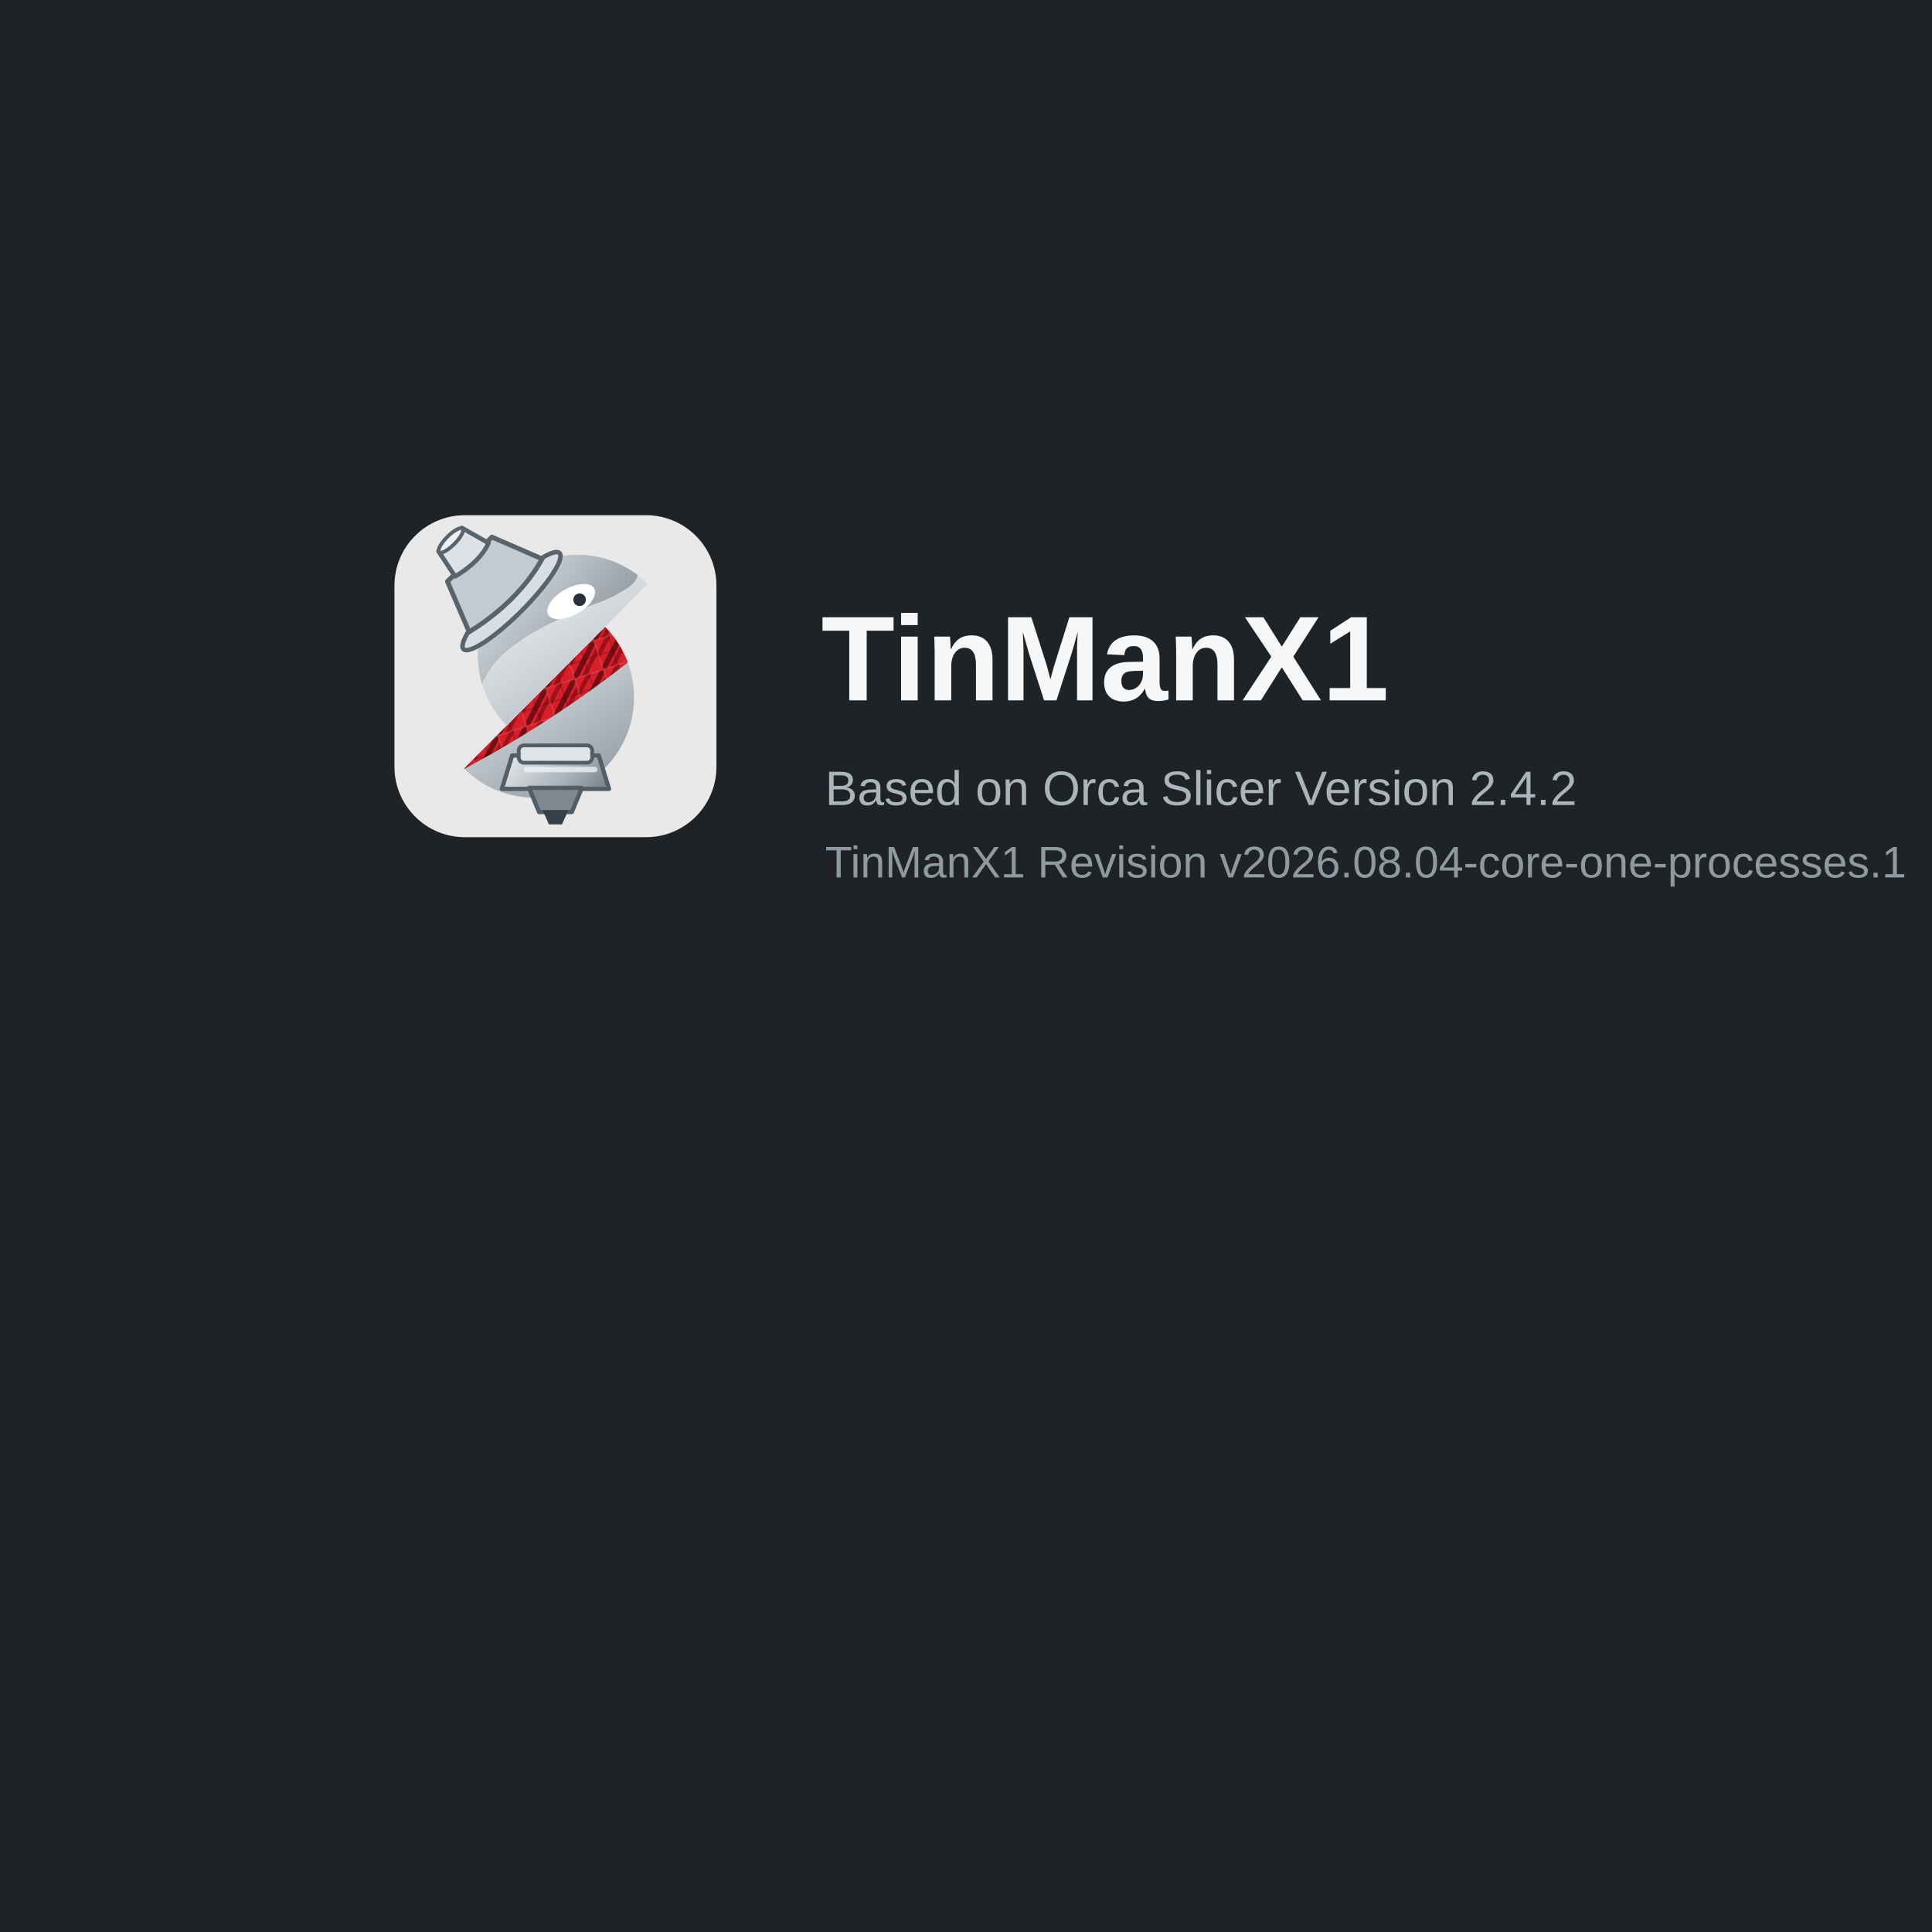
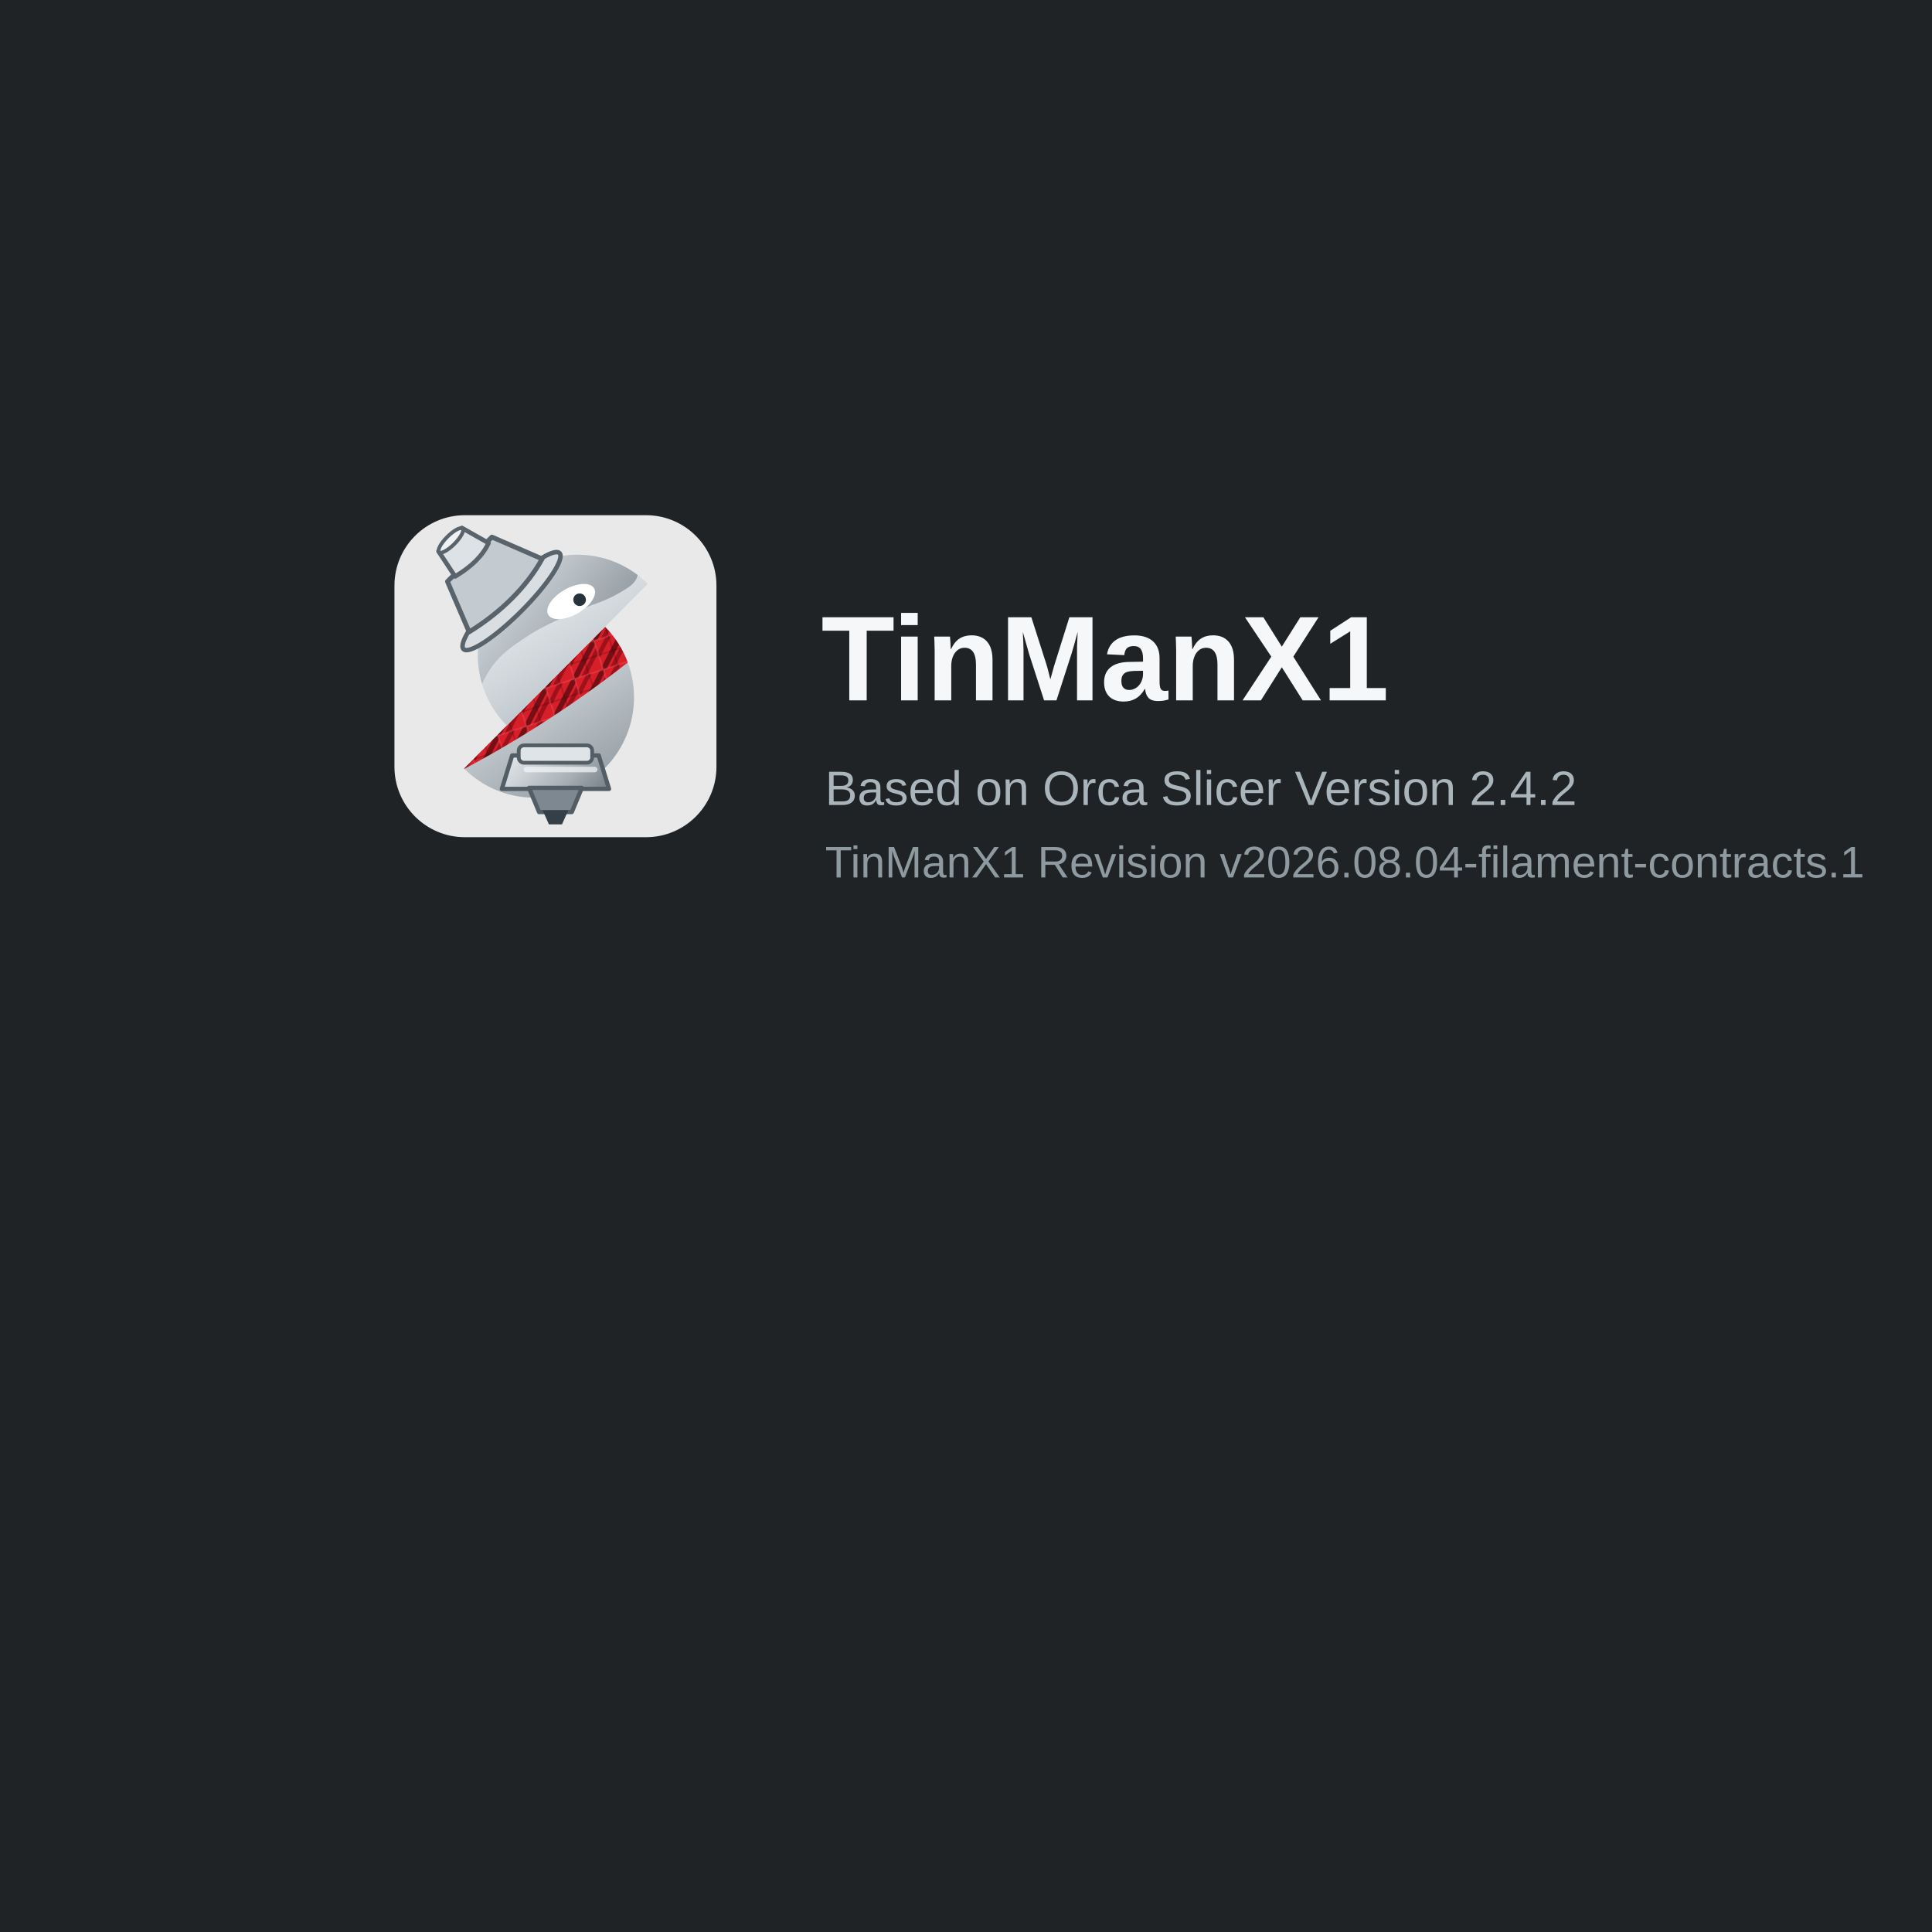
<svg xmlns="http://www.w3.org/2000/svg" width="480" height="480" viewBox="0 0 480 480">
  <defs>
    <linearGradient id="tmxSilver" x1="18" y1="8" x2="47" y2="55" gradientUnits="userSpaceOnUse">
      <stop offset="0" stop-color="#f7f9fa" />
      <stop offset=".52" stop-color="#c7ced3" />
      <stop offset="1" stop-color="#8d969d" />
    </linearGradient>
    <linearGradient id="tmxDarkSilver" x1="19" y1="10" x2="49" y2="35" gradientUnits="userSpaceOnUse">
      <stop offset="0" stop-color="#dce2e6" />
      <stop offset="1" stop-color="#6f7981" />
    </linearGradient>
    <linearGradient id="tmxNozzle" x1="24" y1="43" x2="43" y2="60" gradientUnits="userSpaceOnUse">
      <stop offset="0" stop-color="#eef2f4" />
      <stop offset=".55" stop-color="#a8b0b6" />
      <stop offset="1" stop-color="#59636c" />
    </linearGradient>
    <pattern id="tmxCarbonRed" width="6" height="6" patternUnits="userSpaceOnUse" patternTransform="rotate(-18)">
      <rect width="6" height="6" fill="#D71F2A" />
      <path d="M-2 1 1-2M0 6 6 0M5 8 8 5" fill="none" stroke="#250204" stroke-width="1.05" opacity=".55" />
      <path d="M-2 5 5-2M1 7 7 1" fill="none" stroke="#7c0810" stroke-width=".85" opacity=".62" />
      <path d="M0 0h6v6h-6z" fill="none" stroke="#f06a70" stroke-width=".35" opacity=".28" />
      <path d="M0 3h6M3 0v6" fill="none" stroke="#180102" stroke-width=".28" opacity=".22" />
    </pattern>
  </defs>
  <rect width="480" height="480" fill="#1f2326" />
  <g transform="translate(98 128)">
    <g transform="scale(1.25)">
      <rect width="64" height="64" rx="14" fill="#e9e9e9" />
      <path d="M13.84,50.354a19.7,19.7,0,0,0,13.883,5.79A19.944,19.944,0,0,0,41.858,22.182Z" fill="url(#tmxSilver)" />
      <path d="M41.858,22.181,13.84,50.354l.061.059A220.548,220.548,0,0,0,46.378,29.277a19.964,19.964,0,0,0-4.52-7.1" fill="url(#tmxCarbonRed)" />
      <path d="M36.381,7.856A19.943,19.943,0,0,0,22.327,41.818L50.345,13.646a19.693,19.693,0,0,0-13.964-5.79" fill="url(#tmxSilver)" />
      <path d="M36.381,7.856A19.636,19.636,0,0,0,26.04,10.782a22.742,22.742,0,0,0-5.91-.745,23.084,23.084,0,0,0-9.477,2.124.632.632,0,0,0,.129,1.191,13.52,13.52,0,0,1,8.069,5.137A20.06,20.06,0,0,0,17.41,33.534a19.873,19.873,0,0,1,2-3.488c1.819-2.5,3.743-3.8,6.585-5.723,2.093-1.416,5-3.077,13.359-6.512a28.421,28.421,0,0,0,6.12-2.821c1.4-.831,2.461-1.615,2.8-2.842.024-.086.045-.172.065-.256A19.655,19.655,0,0,0,36.381,7.856" fill="url(#tmxDarkSilver)" />
      <path d="M39.69,14.551c.727,1.285-.728,3.495-3.249,4.937s-5.154,1.569-5.88.284.727-3.495,3.248-4.937,5.154-1.569,5.881-.284" fill="#fff" />
      <circle cx="36.8" cy="16.8" r="1.25" fill="#28323a" />
      <g transform="translate(-17 1) rotate(-45 34.2 12.5) scale(1.05)">
        <ellipse cx="34.25" cy="18.4" rx="12.85" ry="2.65" fill="#d9dee2" stroke="#59636c" stroke-width=".85" />
        <path d="M28.3,7.2h11.9l3.8,9.65c-5.75,1.65-12.65,1.65-19.55,0Z" fill="#c3cbd0" stroke="#59636c" stroke-width=".9" stroke-linejoin="round" />
        <path d="M31.15,1.95h6.25l1.55,5.6c-2.45.9-5.4.9-8.95,0Z" fill="#dce2e6" stroke="#59636c" stroke-width=".85" stroke-linejoin="round" />
        <ellipse cx="34.25" cy="2.15" rx="3.15" ry=".95" fill="#eef2f4" stroke="#59636c" stroke-width=".7" />
      </g>
      <path d="M23.4,47.75h17.2l2.05,6.65H21.35Z" fill="url(#tmxNozzle)" stroke="#525d65" stroke-width=".85" stroke-linejoin="round" />
      <path d="M26.75,54.2h10.5l-2,4.8h-6.5Z" fill="#7e8890" stroke="#525d65" stroke-width=".85" stroke-linejoin="round" />
      <path d="M29.45,58.65h5.1l-1.25,2.8h-2.6Z" fill="#353f47" />
      <rect x="24.7" y="45.75" width="14.6" height="3.45" rx="1.05" fill="#dfe4e7" stroke="#525d65" stroke-width=".75" />
      <path d="M26.25,50.55h13.55" fill="none" stroke="#f4f6f7" stroke-width="1.1" stroke-linecap="round" opacity=".72" />
    </g>
    <text x="106" y="46" font-family="Arial, Helvetica, sans-serif" font-size="30" font-weight="700" fill="#f5f7f8">TinManX1</text>
    <text x="107" y="72" font-family="Arial, Helvetica, sans-serif" font-size="12" fill="#aab5bb">Based on Orca Slicer Version 2.4.2</text>
-     <text x="107" y="90" font-family="Arial, Helvetica, sans-serif" font-size="11" fill="#8e9aa0">TinManX1 Revision v2026.08.04-core-one-processes.1</text>
+     <text x="107" y="90" font-family="Arial, Helvetica, sans-serif" font-size="11" fill="#8e9aa0">TinManX1 Revision v2026.08.04-filament-contracts.1</text>
  </g>
</svg>
